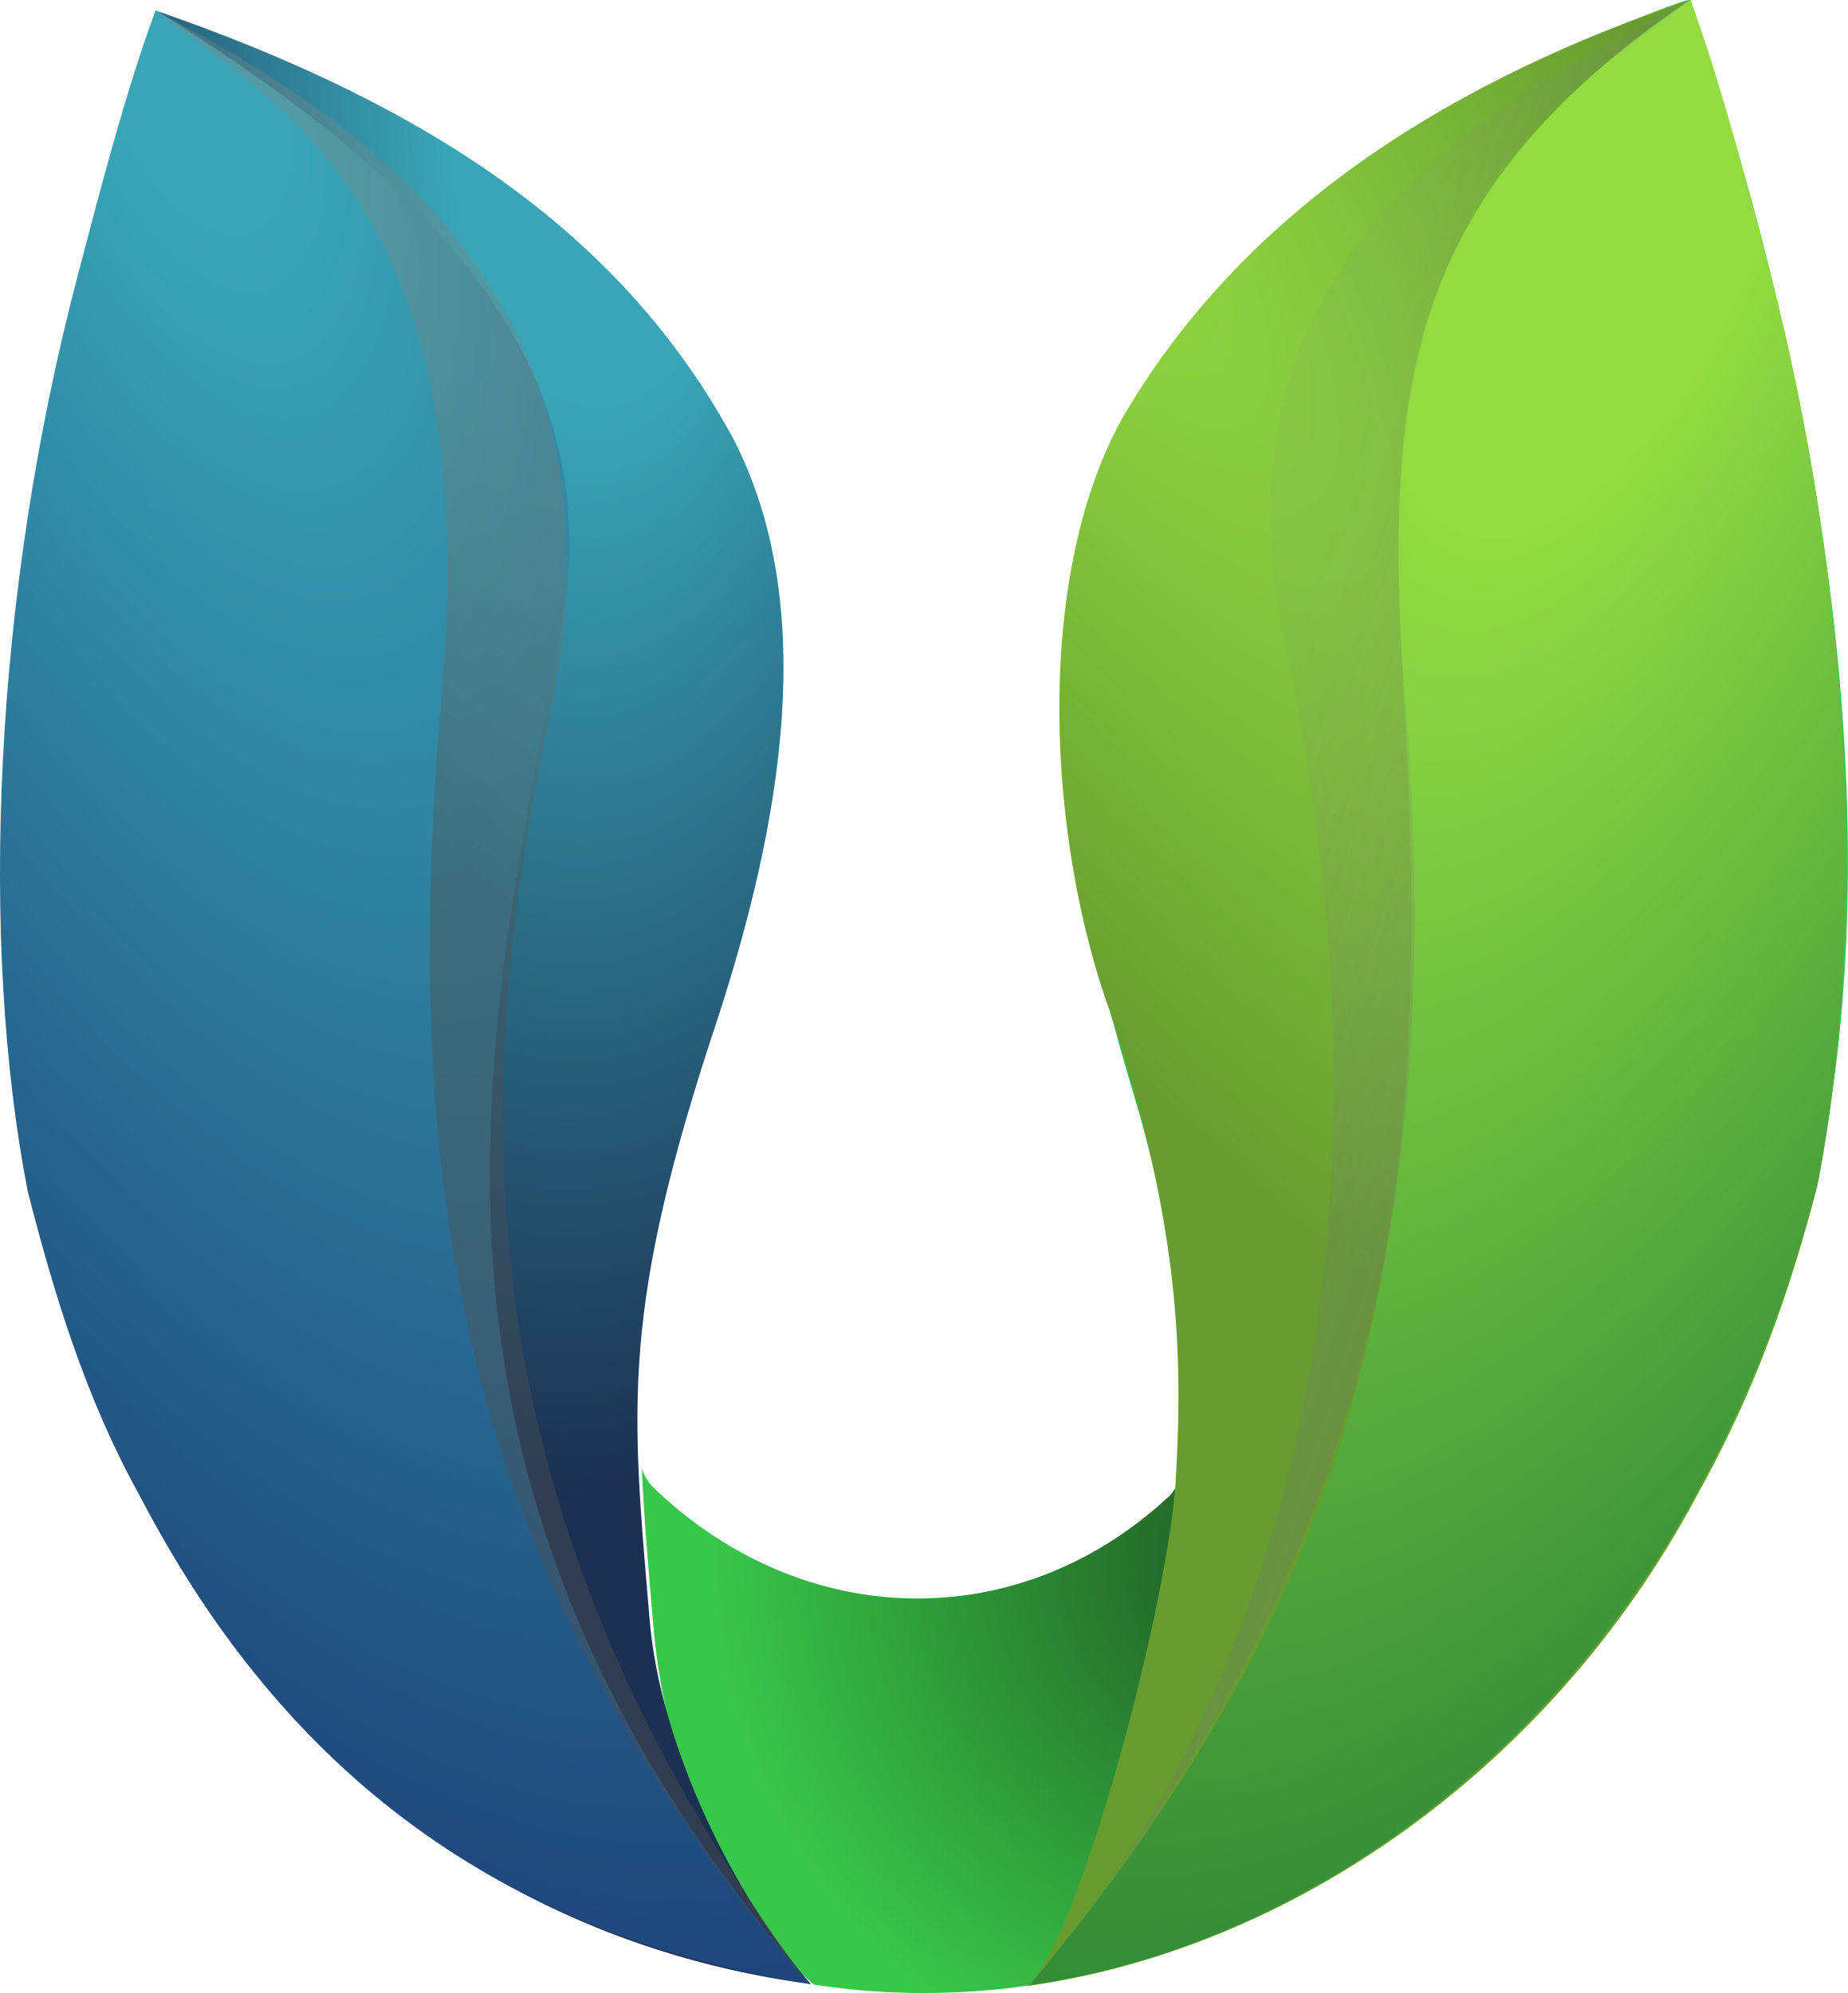
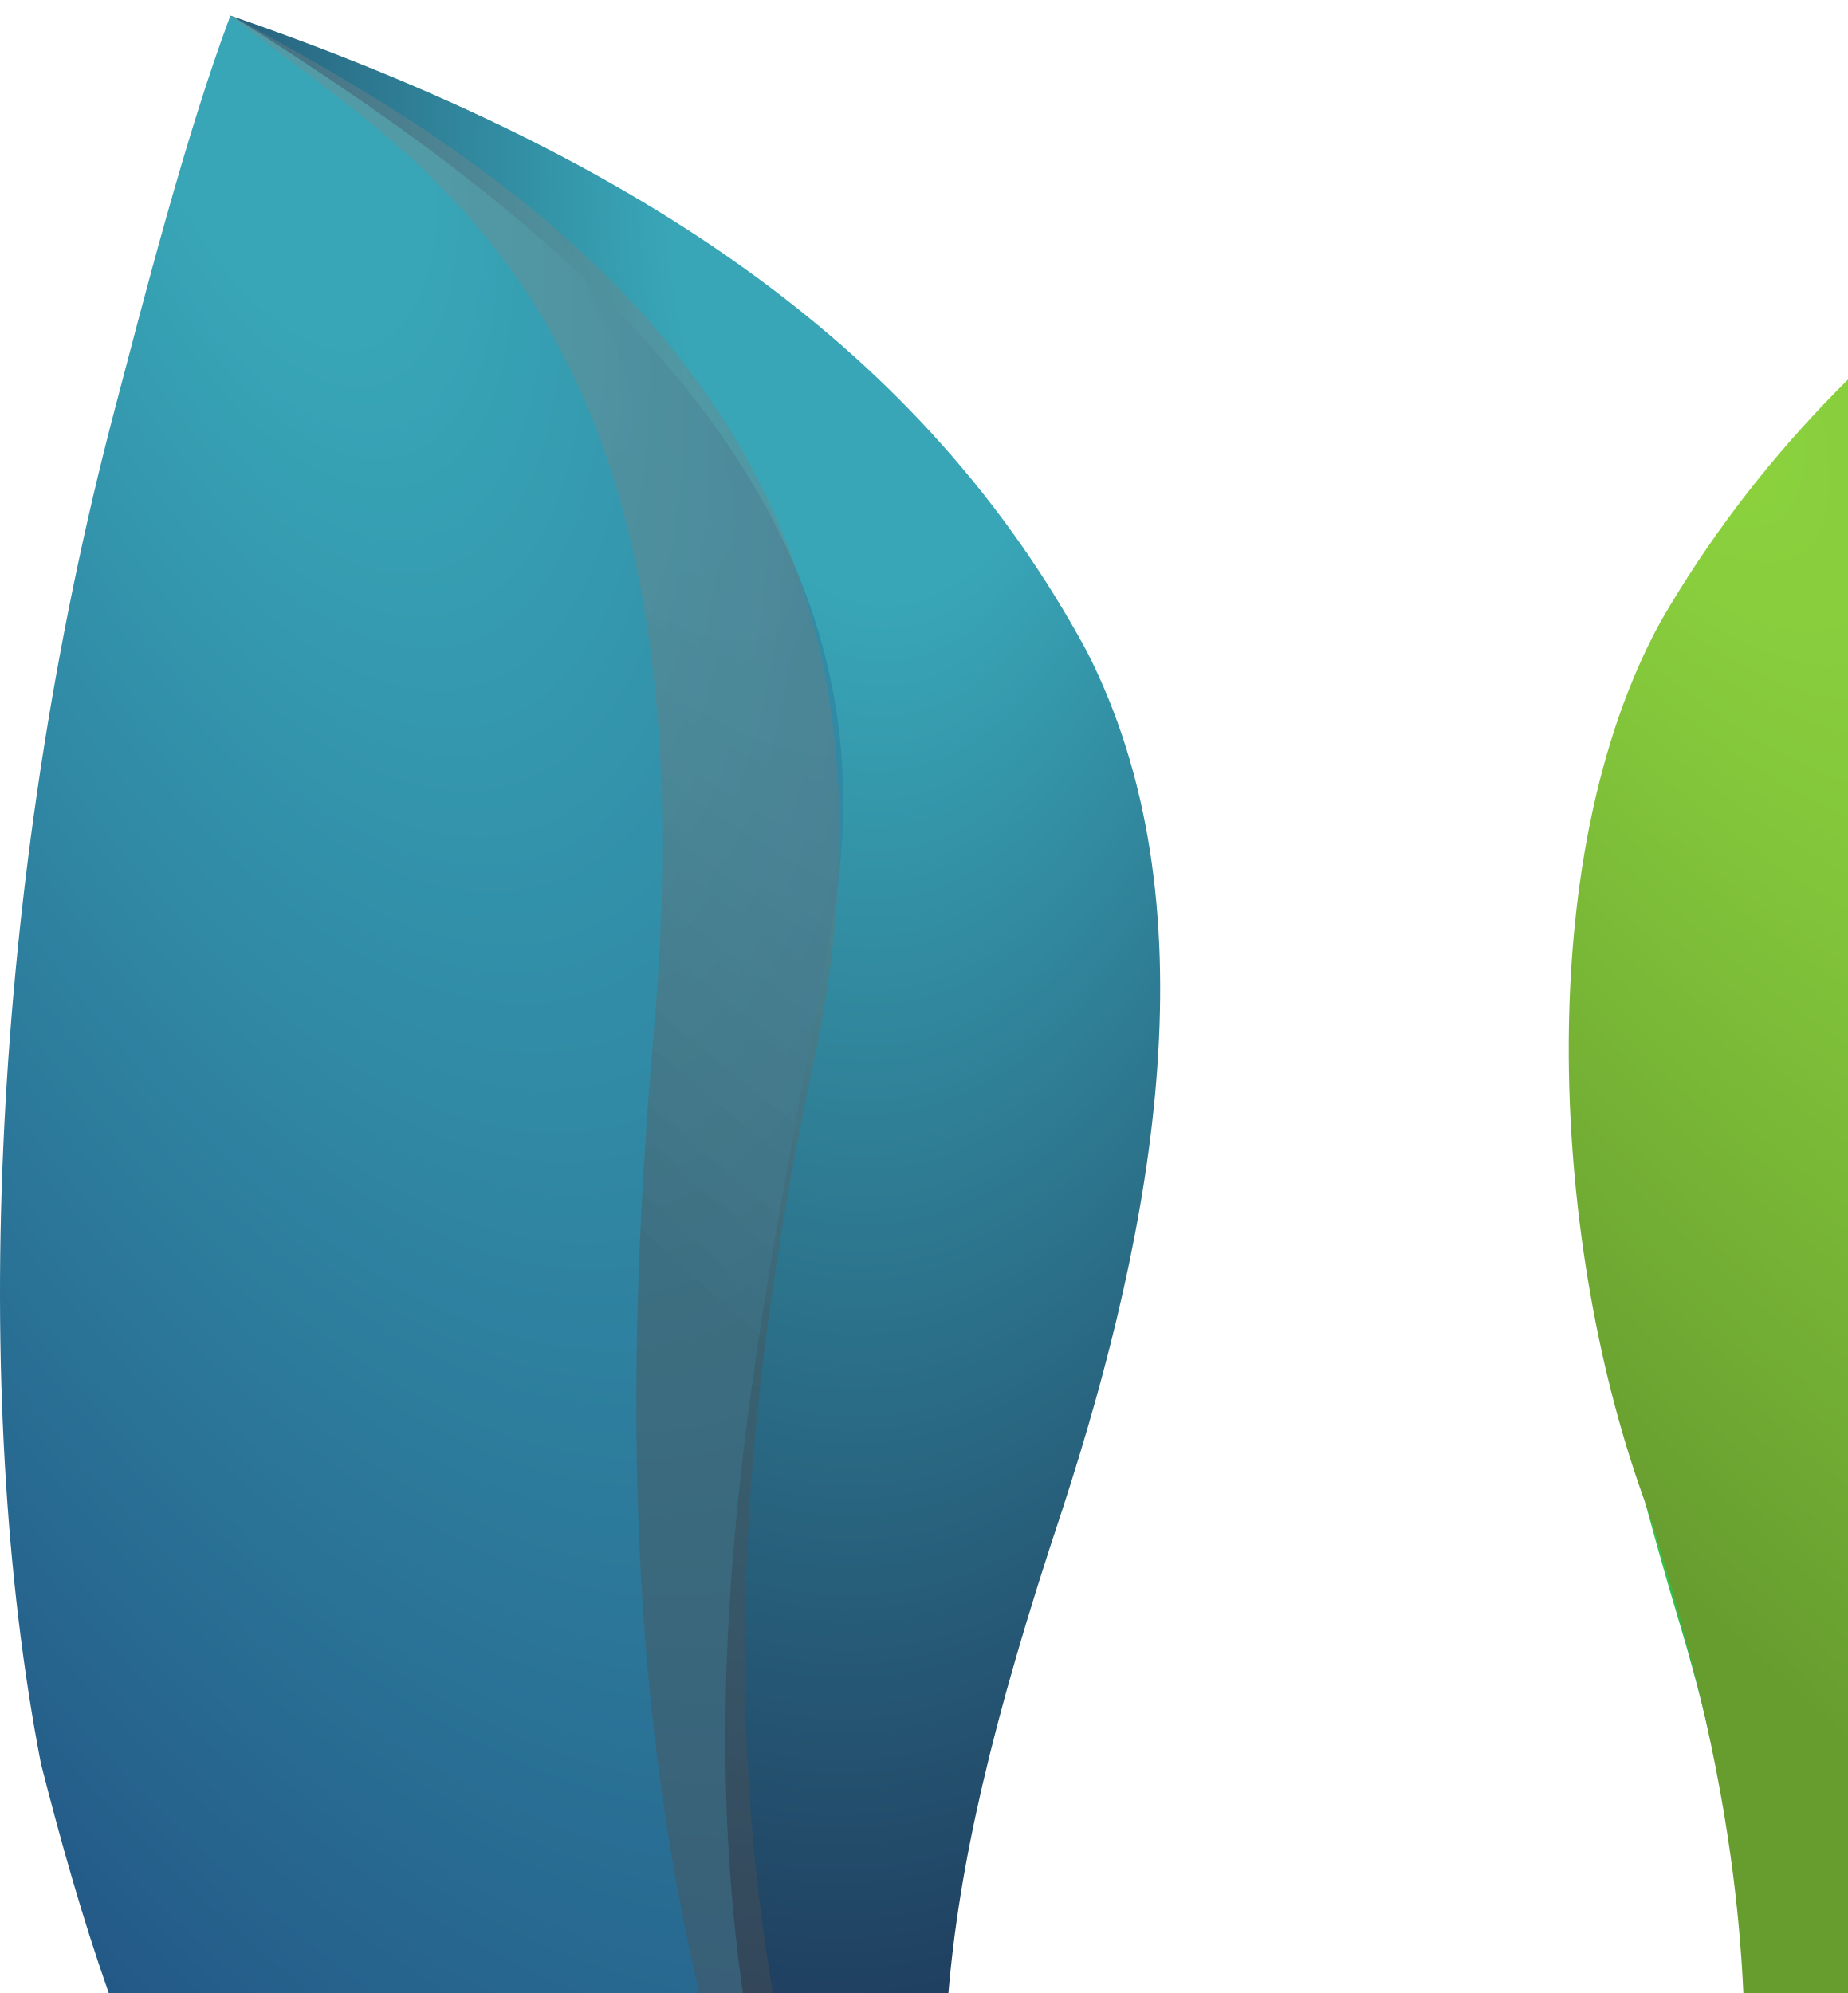
- <svg xmlns="http://www.w3.org/2000/svg" xmlns:xlink="http://www.w3.org/1999/xlink" width="355.397" height="383.315" viewBox="0 0 355.397 383.315" version="1.1" id="svg1" xml:space="preserve">
+ <svg xmlns="http://www.w3.org/2000/svg" xmlns:xlink="http://www.w3.org/1999/xlink" width="240" height="258.853" viewBox="0 0 240 258.853" version="1.1" id="svg1" xml:space="preserve">
  <defs id="defs1">
    <linearGradient id="linearGradient36">
      <stop offset="0.195" style="stop-color:#838383;stop-opacity:0.18;" id="stop35" />
      <stop offset="1" style="stop-color:#505050;stop-opacity:1;" id="stop36" />
    </linearGradient>
    <linearGradient id="linearGradient34">
      <stop offset="0" style="stop-color:#92dc41;stop-opacity:1;" id="stop22" />
      <stop offset="1" style="stop-color:#679d2f;stop-opacity:1;" id="stop34" />
    </linearGradient>
    <linearGradient id="linearGradient14">
      <stop offset="0.2" style="stop-color:#92dc41;stop-opacity:1;" id="stop13" />
      <stop offset="1" style="stop-color:#2b8637;stop-opacity:1;" id="stop14" />
    </linearGradient>
    <linearGradient id="linearGradient12">
      <stop style="stop-color:#215922;stop-opacity:1;" offset="0" id="stop11" />
      <stop style="stop-color:#37c749;stop-opacity:1;" offset="1" id="stop12" />
    </linearGradient>
    <linearGradient id="linearGradient10">
      <stop offset="0.187" style="stop-color:#38a6b7;stop-opacity:1" id="stop9" />
      <stop offset="0.773" style="stop-color:#1c3053;stop-opacity:1;" id="stop10" />
    </linearGradient>
    <linearGradient id="linearGradient32">
      <stop offset="0.195" style="stop-color:#838383;stop-opacity:0.855;" id="stop31" />
      <stop offset="1" style="stop-color:#505050;stop-opacity:1;" id="stop32" />
    </linearGradient>
    <linearGradient id="a">
      <stop offset=".1" style="stop-color:#38a6b7;stop-opacity:1" id="stop27" />
      <stop offset="1" style="stop-color:#1e457a;stop-opacity:1" id="stop28" />
    </linearGradient>
    <radialGradient xlink:href="#linearGradient12" id="radialGradient2-1-6-8-1-9" cx="913.978" cy="-222.463" fx="913.978" fy="-222.463" r="394.764" gradientTransform="matrix(-0.4714378,-0.3813988,0.3728672,-0.4608922,1363.223,2096.778)" gradientUnits="userSpaceOnUse" />
    <radialGradient xlink:href="#linearGradient34" id="g-17-1-9-3-6-9" cx="557.947" cy="345.314" r="207.8" fx="557.947" fy="345.314" gradientTransform="matrix(0.9172901,-0.659986,-2.114401,-2.943039,960.3227,2602.672)" gradientUnits="userSpaceOnUse" />
    <radialGradient xlink:href="#linearGradient14" id="g-17-9-3-0-6" cx="703.788" cy="315.905" r="207.8" fx="703.788" fy="315.905" gradientTransform="matrix(1.813685,0.6161323,1.371111,-4.017877,-716.3559,2074.318)" gradientUnits="userSpaceOnUse" />
    <radialGradient xlink:href="#linearGradient10" id="radialGradient4-9-1-8-6-8" gradientUnits="userSpaceOnUse" gradientTransform="matrix(-2.085773,-0.09772741,0.2141037,-4.499941,2083.95,2726.216)" cx="620.974" cy="322.253" fx="620.974" fy="322.253" r="207.8" />
    <radialGradient xlink:href="#a" id="g-17-9-3-4-7-6" cx="709.3" cy="329.3" r="207.8" fx="709.3" fy="329.3" gradientTransform="matrix(-2.117208,0.7192431,-1.600569,-4.690275,2671.052,2237.156)" gradientUnits="userSpaceOnUse" />
    <radialGradient xlink:href="#linearGradient32" id="h-9-8-8-0-4-9" cx="709.3" cy="329.3" r="207.8" fx="709.3" fy="329.3" gradientTransform="matrix(-0.7102649,0.620001,-2.713885,-3.105997,2040.064,1786.467)" gradientUnits="userSpaceOnUse" />
    <linearGradient xlink:href="#linearGradient36" id="linearGradient37" x1="821.622" y1="1346.844" x2="1174.93" y2="1459.41" gradientUnits="userSpaceOnUse" />
  </defs>
  <g id="layer1" style="display:inline" transform="translate(-79.46196,-62.52065)">
    <g id="g22-5-7-7" style="display:inline" transform="matrix(0.4482565,0,0,0.4482565,2.955264,-957.6653)">
      <g id="g20-4-6-8-9" transform="translate(-137.5864,1096.353)" style="display:inline">
        <g id="g17-7-6-1-0" style="display:inline" transform="translate(1.276865)">
          <path style="display:inline;fill:url(#radialGradient2-1-6-8-1-9)" d="m 1032.258,1179.631 c -1.574,-1.705 -58.909,22.746 -79.958,33.774 -136.331,71.426 -191.812,168.916 -190.046,280.361 0.61,38.485 13.61,97.261 31.616,156.969 18.006,59.707 32.456,154.23 14.627,170.851 -64.083,59.743 -156.434,58.25 -220.955,-3.572 -2.1,-2.012 -3.806,-4.732 -5.16,-8.092 0.824,19.384 2.575,39.745 4.602,63.613 4.282,55.672 25.543,120.698 69.217,157.537 185.342,28.53 372.204,-115.592 426.445,-329.572 32.519,-128.288 18.537,-302.845 -38.977,-486.553 -5.981,-19.105 -11.116,-34.998 -11.41,-35.316 z" id="path1-1-5-6-9-1" />
          <path d="m 1036.768,1817.908 c 22.563,-40.786 38.588,-85.044 49.869,-129.301 20.601,-106.352 14.905,-254.654 -21.578,-393.008 -7.978,-30.254 -20.59,-81.495 -33.552,-115.974 -96.434,32.694 -189.317,86.606 -243.274,179.815 -38.183,69.423 -31.753,182.384 -4.007,257.023 28.98,90.075 30.524,144.039 27.024,201.206 -4.744,56.407 -41.555,194.73 -63.651,214.037 119.994,-16.823 230.23,-100.4 289.169,-213.799 z" style="display:inline;fill:url(#g-17-1-9-3-6-9);stroke-width:0.868" id="path10-2-7-9-6-2-6" />
          <path id="path10-2-6-5-0-3" style="display:inline;fill:url(#g-17-9-3-0-6);stroke-width:0.868" d="m 1032.246,1179.624 c -0.322,0.109 -0.642,0.23 -0.965,0.34 -134.159,91.403 -128.403,184.058 -121.009,316.55 13.183,236.232 -30.166,377.279 -161.509,534.693 119.994,-16.823 229.579,-102.495 288.518,-215.894 22.563,-40.786 38.588,-85.043 49.869,-129.301 20.601,-106.352 14.906,-254.654 -21.578,-393.008 -7.978,-30.254 -20.364,-78.901 -33.326,-113.379 z" />
          <path d="m 909.306,1473.023 c -18.187,-208.962 67.847,-250.694 122.742,-293.479 -57.194,30.999 -212.946,95.519 -173.916,275.75 39.03,180.231 34.609,406.055 -108.81,575.569 145.996,-177.08 178.171,-348.878 159.984,-557.84 z" style="display:inline;opacity:0.5;fill:url(#linearGradient37);stroke-width:0.87" id="path11-6-6-4-5-6-6-0" />
        </g>
        <g id="g3-9-3-9-9-6" transform="matrix(0.8566399,0,0,0.8566399,-164.514,162.3549)" style="display:inline">
          <path d="m 617.893,1926.665 c -24.465,-47.591 -37.079,-98.081 -49.079,-149.081 -45.59,-226.222 25.923,-480.235 61.087,-584.864 140.357,48.45 234.792,113.89 289.41,214.685 43.528,84.725 23.204,194.426 -8.048,290.457 -48.623,145.883 -43.125,193.386 -34.125,299.386 5,65 43.002,140.659 80.827,183.922 C 806.622,2160.979 684.35,2067.892 617.893,1926.665 Z" style="display:inline;fill:url(#radialGradient4-9-1-8-6-8)" id="path8-9-2-5-6-7" />
          <path id="path10-2-6-5-5-1-6" style="display:inline;fill:url(#g-17-9-3-4-7-6);stroke-width:1.013" d="m 629.819,1192.734 c 0.376,0.128 0.75,0.269 1.126,0.397 112.198,70.65 227.373,162.049 202.837,303.601 -34.207,197.348 -101.328,423.877 123.953,684.419 -163.294,-25.819 -267.665,-113.301 -336.467,-245.677 -26.338,-47.612 -42.373,-99.944 -55.542,-151.608 -24.049,-124.15 -17.4,-297.271 25.189,-458.778 9.313,-35.318 23.772,-92.105 38.903,-132.353 z" />
          <path d="M 773.032,1536.523 C 794.367,1291.403 693.446,1242.45 629.052,1192.262 c 106.193,56.818 242.716,144.886 198.055,354.431 -44.661,209.544 -37.121,409.209 130.365,635.015 C 782.525,1978.204 751.698,1781.642 773.032,1536.523 Z" style="display:inline;opacity:0.4;fill:url(#h-9-8-8-0-4-9);stroke-width:1.02" id="path11-6-6-4-5-6-1" />
        </g>
      </g>
    </g>
  </g>
</svg>
